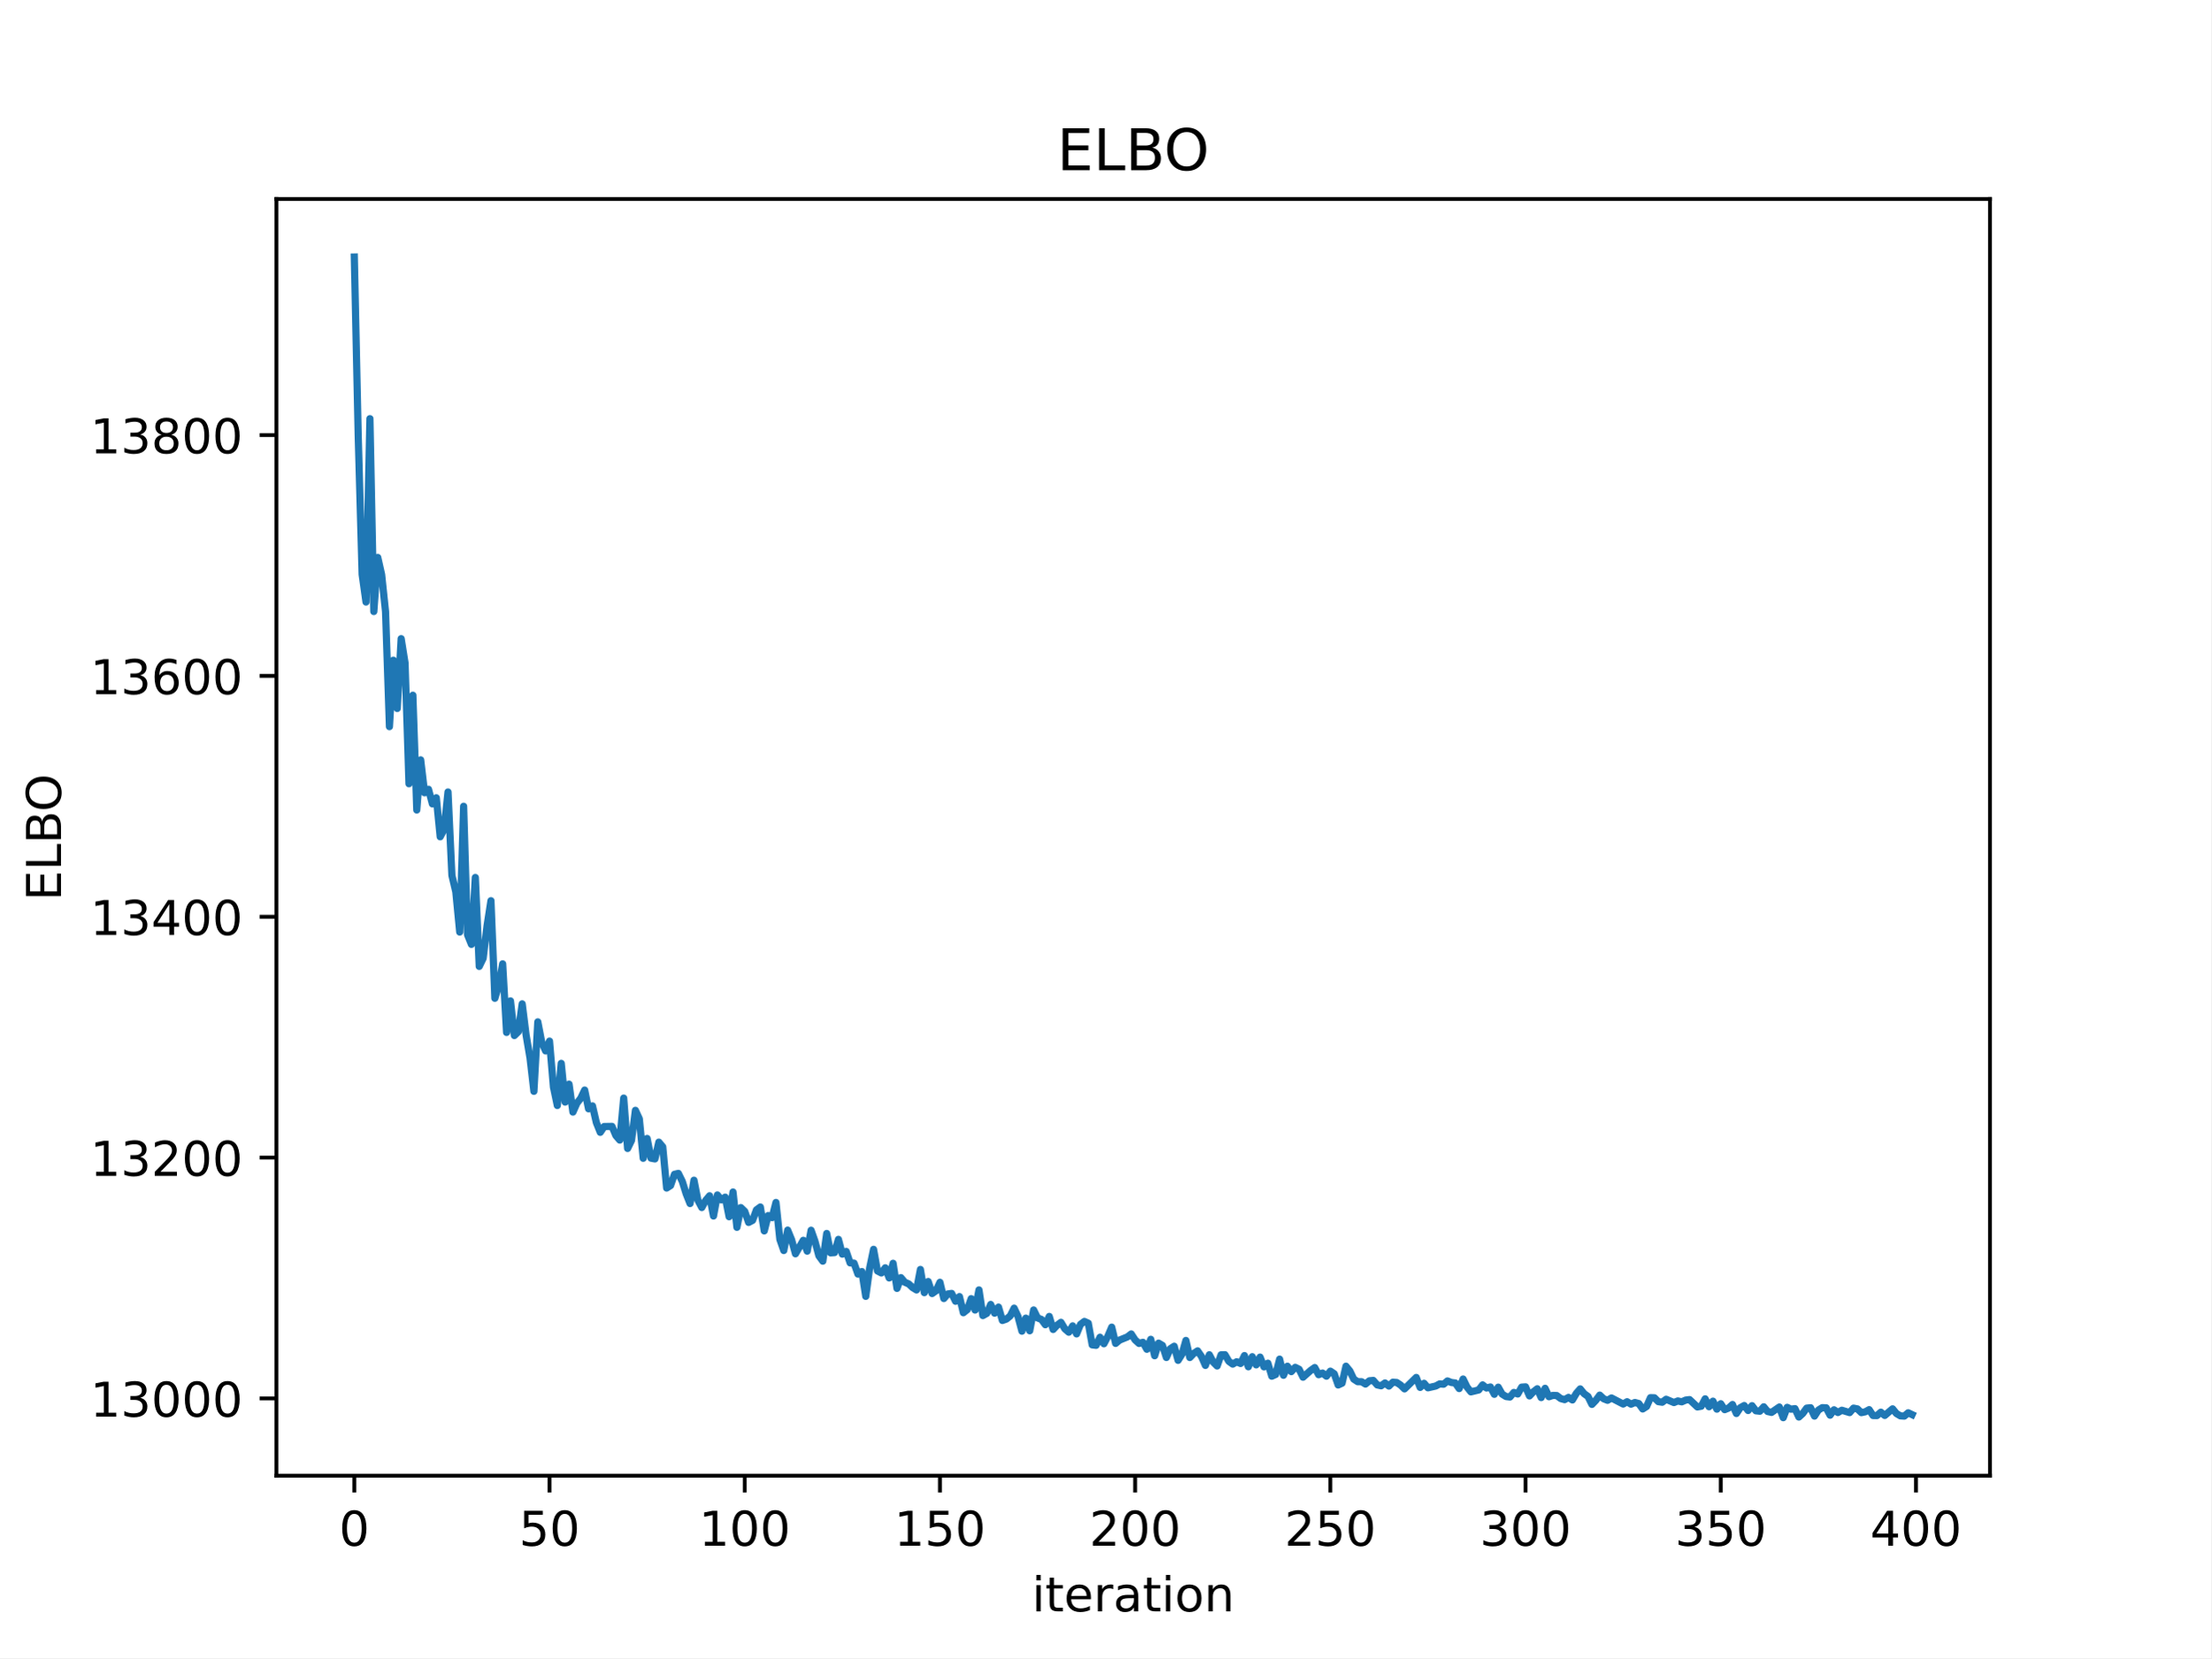
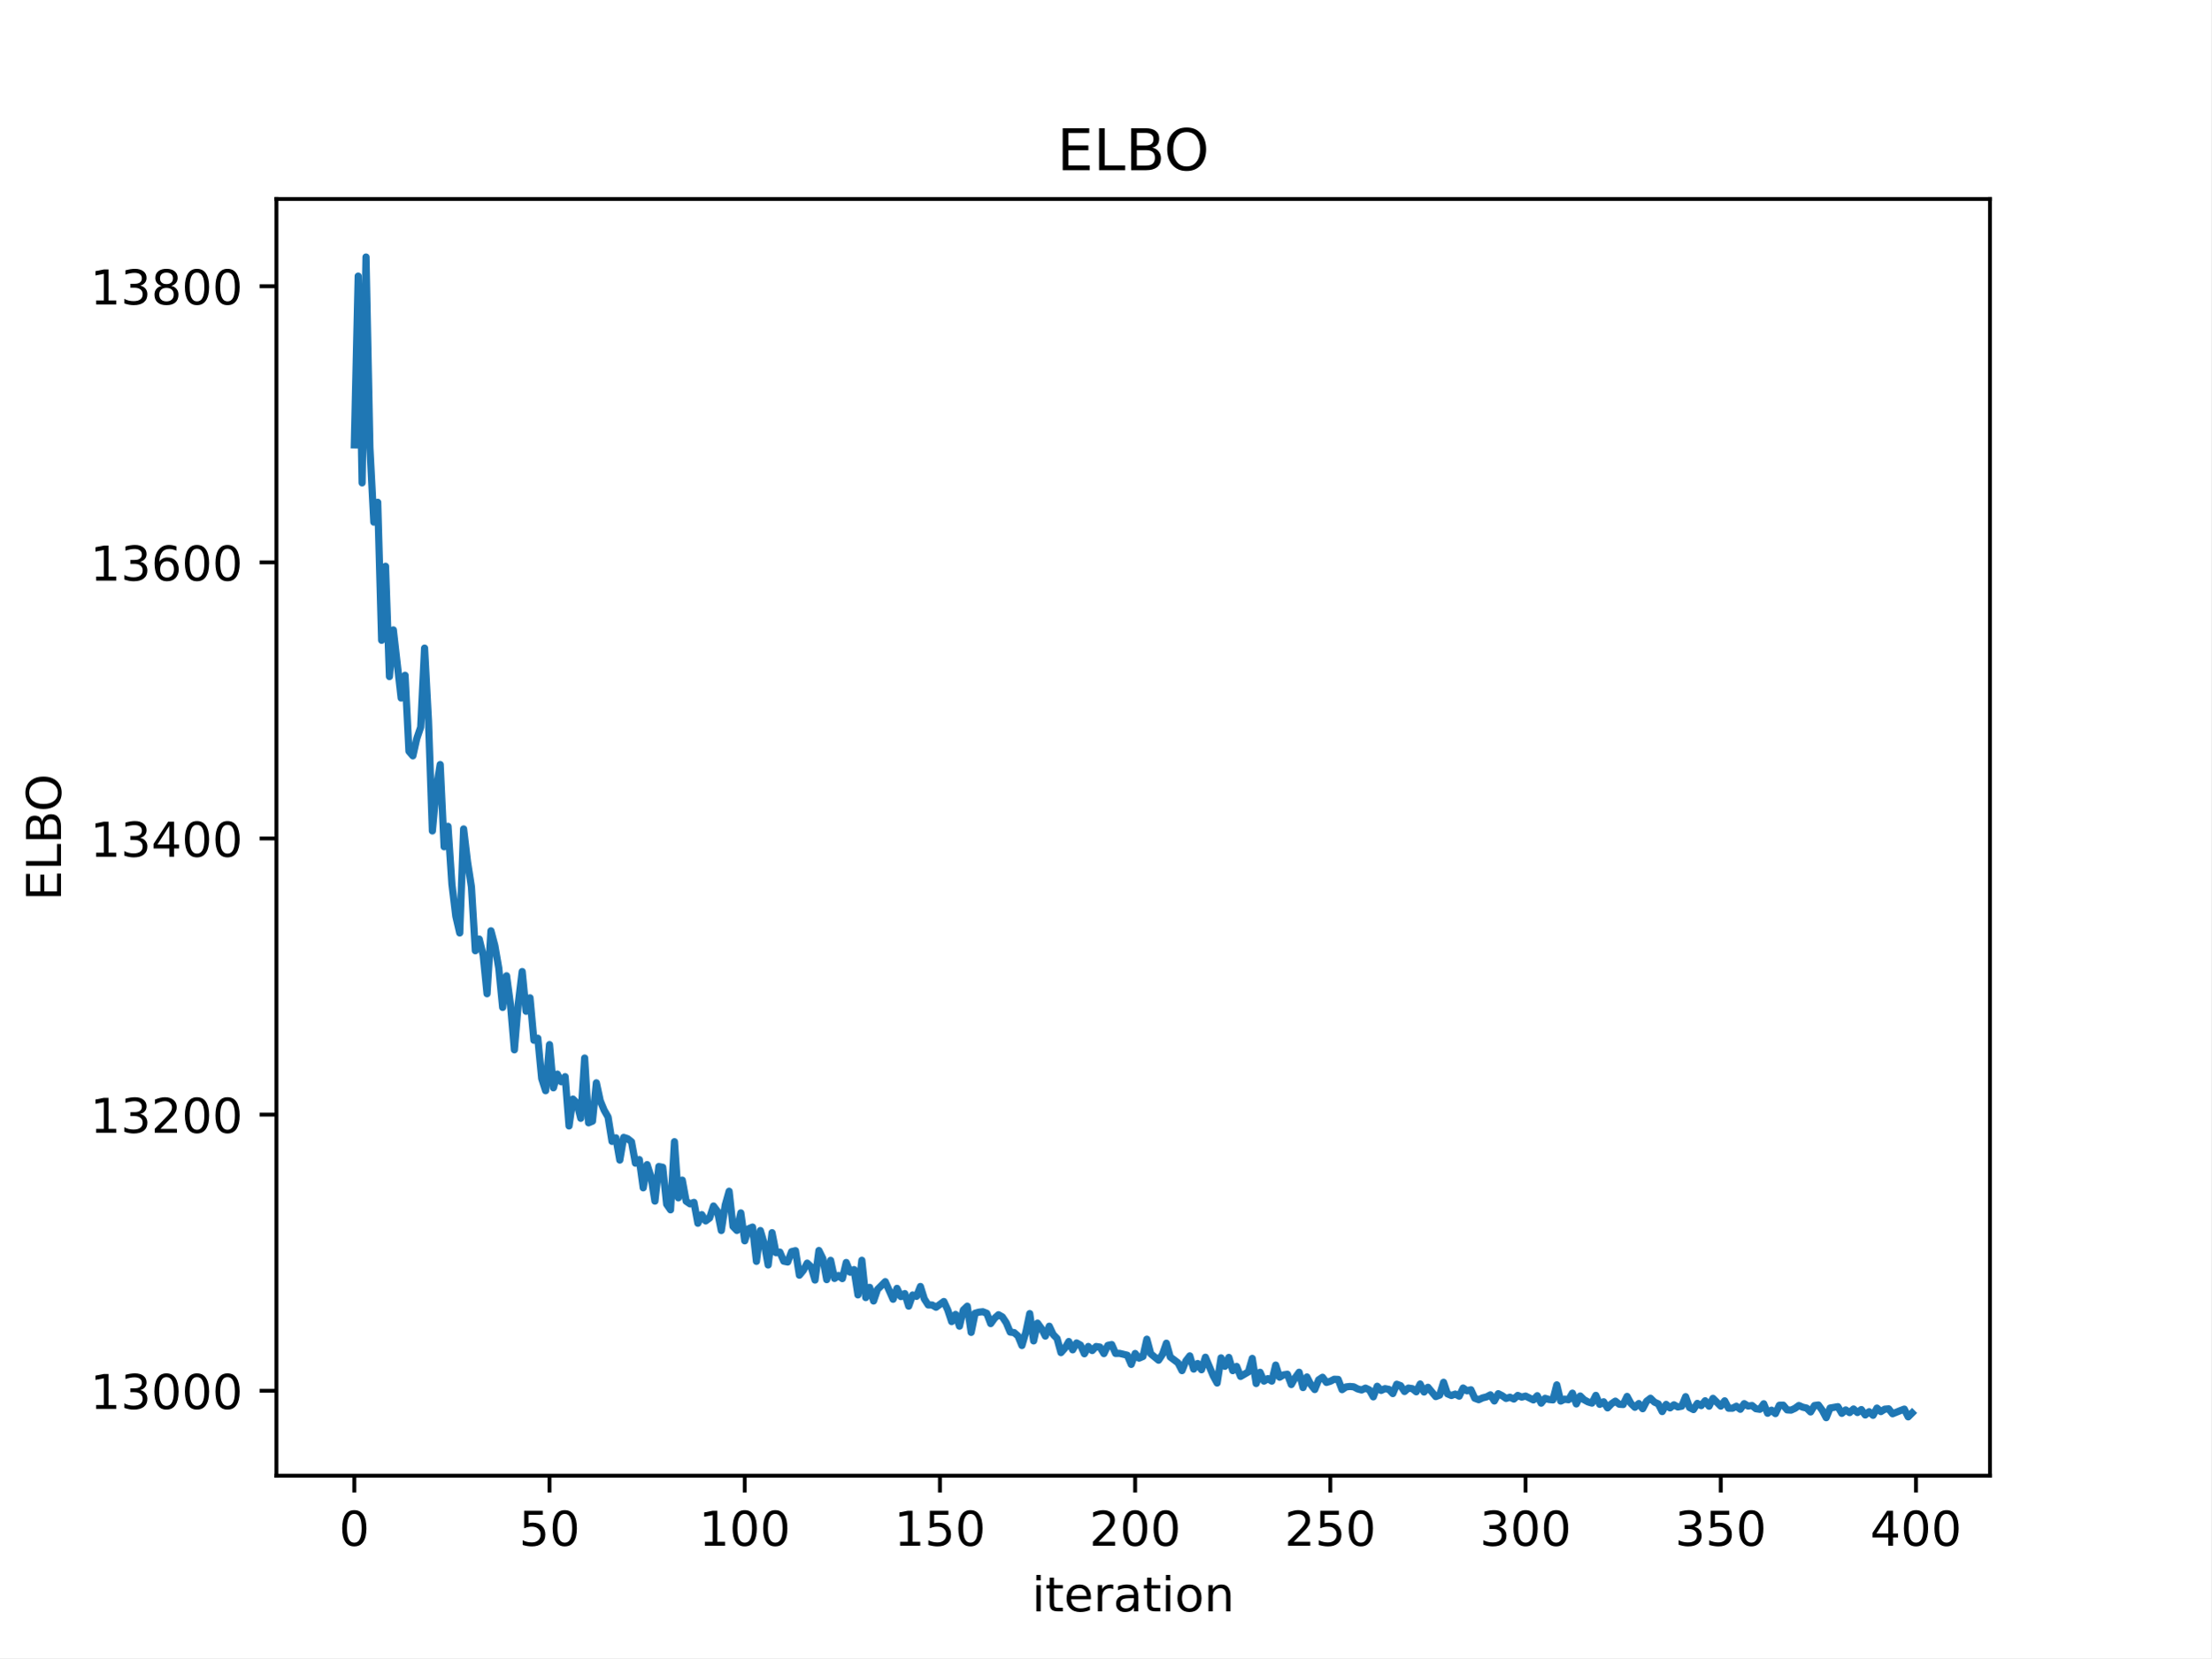
<svg xmlns="http://www.w3.org/2000/svg" xmlns:xlink="http://www.w3.org/1999/xlink" width="460.8pt" height="345.6pt" viewBox="0 0 460.8 345.6" version="1.1">
  <defs>
    <style type="text/css">*{stroke-linejoin: round; stroke-linecap: butt}</style>
  </defs>
  <g id="figure_1">
    <g id="patch_1">
      <path d="M 0 345.6  L 460.8 345.6  L 460.8 0  L 0 0  z " style="fill: #ffffff" />
    </g>
    <g id="axes_1">
      <g id="patch_2">
        <path d="M 57.6 307.584  L 414.72 307.584  L 414.72 41.472  L 57.6 41.472  z " style="fill: #ffffff" />
      </g>
      <g id="matplotlib.axis_1">
        <g id="xtick_1">
          <g id="line2d_1">
            <defs>
-               <path id="m343bca6ee4" d="M 0 0  L 0 3.5  " style="stroke: #000000; stroke-width: 0.8" />
+               <path id="m50fcf2cd0a" d="M 0 0  L 0 3.5  " style="stroke: #000000; stroke-width: 0.8" />
            </defs>
            <g>
-               <use xlink:href="#m343bca6ee4" x="73.833" y="307.584" style="stroke: #000000; stroke-width: 0.8" />
+               <use xlink:href="#m50fcf2cd0a" x="73.833" y="307.584" style="stroke: #000000; stroke-width: 0.8" />
            </g>
          </g>
          <g id="text_1">
            <g transform="translate(70.65148 322.1824) scale(0.1 -0.1)">
              <defs>
                <path id="DejaVuSans-30" d="M 2034 4250  Q 1547 4250 1301 3770  Q 1056 3291 1056 2328  Q 1056 1369 1301 889  Q 1547 409 2034 409  Q 2525 409 2770 889  Q 3016 1369 3016 2328  Q 3016 3291 2770 3770  Q 2525 4250 2034 4250  z M 2034 4750  Q 2819 4750 3233 4129  Q 3647 3509 3647 2328  Q 3647 1150 3233 529  Q 2819 -91 2034 -91  Q 1250 -91 836 529  Q 422 1150 422 2328  Q 422 3509 836 4129  Q 1250 4750 2034 4750  z " transform="scale(0.015625)" />
              </defs>
              <use xlink:href="#DejaVuSans-30" />
            </g>
          </g>
        </g>
        <g id="xtick_2">
          <g id="line2d_2">
            <g>
-               <use xlink:href="#m343bca6ee4" x="114.516" y="307.584" style="stroke: #000000; stroke-width: 0.8" />
+               <use xlink:href="#m50fcf2cd0a" x="114.516" y="307.584" style="stroke: #000000; stroke-width: 0.8" />
            </g>
          </g>
          <g id="text_2">
            <g transform="translate(108.1538 322.1824) scale(0.1 -0.1)">
              <defs>
                <path id="DejaVuSans-35" d="M 691 4666  L 3169 4666  L 3169 4134  L 1269 4134  L 1269 2991  Q 1406 3038 1543 3061  Q 1681 3084 1819 3084  Q 2600 3084 3056 2656  Q 3513 2228 3513 1497  Q 3513 744 3044 326  Q 2575 -91 1722 -91  Q 1428 -91 1123 -41  Q 819 9 494 109  L 494 744  Q 775 591 1075 516  Q 1375 441 1709 441  Q 2250 441 2565 725  Q 2881 1009 2881 1497  Q 2881 1984 2565 2268  Q 2250 2553 1709 2553  Q 1456 2553 1204 2497  Q 953 2441 691 2322  L 691 4666  z " transform="scale(0.015625)" />
              </defs>
              <use xlink:href="#DejaVuSans-35" />
              <use xlink:href="#DejaVuSans-30" x="63.623" />
            </g>
          </g>
        </g>
        <g id="xtick_3">
          <g id="line2d_3">
            <g>
-               <use xlink:href="#m343bca6ee4" x="155.2" y="307.584" style="stroke: #000000; stroke-width: 0.8" />
+               <use xlink:href="#m50fcf2cd0a" x="155.2" y="307.584" style="stroke: #000000; stroke-width: 0.8" />
            </g>
          </g>
          <g id="text_3">
            <g transform="translate(145.656 322.1824) scale(0.1 -0.1)">
              <defs>
                <path id="DejaVuSans-31" d="M 794 531  L 1825 531  L 1825 4091  L 703 3866  L 703 4441  L 1819 4666  L 2450 4666  L 2450 531  L 3481 531  L 3481 0  L 794 0  L 794 531  z " transform="scale(0.015625)" />
              </defs>
              <use xlink:href="#DejaVuSans-31" />
              <use xlink:href="#DejaVuSans-30" x="63.623" />
              <use xlink:href="#DejaVuSans-30" x="127.246" />
            </g>
          </g>
        </g>
        <g id="xtick_4">
          <g id="line2d_4">
            <g>
-               <use xlink:href="#m343bca6ee4" x="195.883" y="307.584" style="stroke: #000000; stroke-width: 0.8" />
+               <use xlink:href="#m50fcf2cd0a" x="195.883" y="307.584" style="stroke: #000000; stroke-width: 0.8" />
            </g>
          </g>
          <g id="text_4">
            <g transform="translate(186.3396 322.1824) scale(0.1 -0.1)">
              <use xlink:href="#DejaVuSans-31" />
              <use xlink:href="#DejaVuSans-35" x="63.623" />
              <use xlink:href="#DejaVuSans-30" x="127.246" />
            </g>
          </g>
        </g>
        <g id="xtick_5">
          <g id="line2d_5">
            <g>
-               <use xlink:href="#m343bca6ee4" x="236.567" y="307.584" style="stroke: #000000; stroke-width: 0.8" />
+               <use xlink:href="#m50fcf2cd0a" x="236.567" y="307.584" style="stroke: #000000; stroke-width: 0.8" />
            </g>
          </g>
          <g id="text_5">
            <g transform="translate(227.0231 322.1824) scale(0.1 -0.1)">
              <defs>
                <path id="DejaVuSans-32" d="M 1228 531  L 3431 531  L 3431 0  L 469 0  L 469 531  Q 828 903 1448 1529  Q 2069 2156 2228 2338  Q 2531 2678 2651 2914  Q 2772 3150 2772 3378  Q 2772 3750 2511 3984  Q 2250 4219 1831 4219  Q 1534 4219 1204 4116  Q 875 4013 500 3803  L 500 4441  Q 881 4594 1212 4672  Q 1544 4750 1819 4750  Q 2544 4750 2975 4387  Q 3406 4025 3406 3419  Q 3406 3131 3298 2873  Q 3191 2616 2906 2266  Q 2828 2175 2409 1742  Q 1991 1309 1228 531  z " transform="scale(0.015625)" />
              </defs>
              <use xlink:href="#DejaVuSans-32" />
              <use xlink:href="#DejaVuSans-30" x="63.623" />
              <use xlink:href="#DejaVuSans-30" x="127.246" />
            </g>
          </g>
        </g>
        <g id="xtick_6">
          <g id="line2d_6">
            <g>
-               <use xlink:href="#m343bca6ee4" x="277.25" y="307.584" style="stroke: #000000; stroke-width: 0.8" />
+               <use xlink:href="#m50fcf2cd0a" x="277.25" y="307.584" style="stroke: #000000; stroke-width: 0.8" />
            </g>
          </g>
          <g id="text_6">
            <g transform="translate(267.7066 322.1824) scale(0.1 -0.1)">
              <use xlink:href="#DejaVuSans-32" />
              <use xlink:href="#DejaVuSans-35" x="63.623" />
              <use xlink:href="#DejaVuSans-30" x="127.246" />
            </g>
          </g>
        </g>
        <g id="xtick_7">
          <g id="line2d_7">
            <g>
-               <use xlink:href="#m343bca6ee4" x="317.934" y="307.584" style="stroke: #000000; stroke-width: 0.8" />
+               <use xlink:href="#m50fcf2cd0a" x="317.934" y="307.584" style="stroke: #000000; stroke-width: 0.8" />
            </g>
          </g>
          <g id="text_7">
            <g transform="translate(308.3901 322.1824) scale(0.1 -0.1)">
              <defs>
                <path id="DejaVuSans-33" d="M 2597 2516  Q 3050 2419 3304 2112  Q 3559 1806 3559 1356  Q 3559 666 3084 287  Q 2609 -91 1734 -91  Q 1441 -91 1130 -33  Q 819 25 488 141  L 488 750  Q 750 597 1062 519  Q 1375 441 1716 441  Q 2309 441 2620 675  Q 2931 909 2931 1356  Q 2931 1769 2642 2001  Q 2353 2234 1838 2234  L 1294 2234  L 1294 2753  L 1863 2753  Q 2328 2753 2575 2939  Q 2822 3125 2822 3475  Q 2822 3834 2567 4026  Q 2313 4219 1838 4219  Q 1578 4219 1281 4162  Q 984 4106 628 3988  L 628 4550  Q 988 4650 1302 4700  Q 1616 4750 1894 4750  Q 2613 4750 3031 4423  Q 3450 4097 3450 3541  Q 3450 3153 3228 2886  Q 3006 2619 2597 2516  z " transform="scale(0.015625)" />
              </defs>
              <use xlink:href="#DejaVuSans-33" />
              <use xlink:href="#DejaVuSans-30" x="63.623" />
              <use xlink:href="#DejaVuSans-30" x="127.246" />
            </g>
          </g>
        </g>
        <g id="xtick_8">
          <g id="line2d_8">
            <g>
-               <use xlink:href="#m343bca6ee4" x="358.617" y="307.584" style="stroke: #000000; stroke-width: 0.8" />
+               <use xlink:href="#m50fcf2cd0a" x="358.617" y="307.584" style="stroke: #000000; stroke-width: 0.8" />
            </g>
          </g>
          <g id="text_8">
            <g transform="translate(349.0737 322.1824) scale(0.1 -0.1)">
              <use xlink:href="#DejaVuSans-33" />
              <use xlink:href="#DejaVuSans-35" x="63.623" />
              <use xlink:href="#DejaVuSans-30" x="127.246" />
            </g>
          </g>
        </g>
        <g id="xtick_9">
          <g id="line2d_9">
            <g>
-               <use xlink:href="#m343bca6ee4" x="399.301" y="307.584" style="stroke: #000000; stroke-width: 0.8" />
+               <use xlink:href="#m50fcf2cd0a" x="399.301" y="307.584" style="stroke: #000000; stroke-width: 0.8" />
            </g>
          </g>
          <g id="text_9">
            <g transform="translate(389.7572 322.1824) scale(0.1 -0.1)">
              <defs>
                <path id="DejaVuSans-34" d="M 2419 4116  L 825 1625  L 2419 1625  L 2419 4116  z M 2253 4666  L 3047 4666  L 3047 1625  L 3713 1625  L 3713 1100  L 3047 1100  L 3047 0  L 2419 0  L 2419 1100  L 313 1100  L 313 1709  L 2253 4666  z " transform="scale(0.015625)" />
              </defs>
              <use xlink:href="#DejaVuSans-34" />
              <use xlink:href="#DejaVuSans-30" x="63.623" />
              <use xlink:href="#DejaVuSans-30" x="127.246" />
            </g>
          </g>
        </g>
        <g id="text_10">
          <g transform="translate(215.0373 335.8606) scale(0.1 -0.1)">
            <defs>
              <path id="DejaVuSans-69" d="M 603 3500  L 1178 3500  L 1178 0  L 603 0  L 603 3500  z M 603 4863  L 1178 4863  L 1178 4134  L 603 4134  L 603 4863  z " transform="scale(0.015625)" />
              <path id="DejaVuSans-74" d="M 1172 4494  L 1172 3500  L 2356 3500  L 2356 3053  L 1172 3053  L 1172 1153  Q 1172 725 1289 603  Q 1406 481 1766 481  L 2356 481  L 2356 0  L 1766 0  Q 1100 0 847 248  Q 594 497 594 1153  L 594 3053  L 172 3053  L 172 3500  L 594 3500  L 594 4494  L 1172 4494  z " transform="scale(0.015625)" />
              <path id="DejaVuSans-65" d="M 3597 1894  L 3597 1613  L 953 1613  Q 991 1019 1311 708  Q 1631 397 2203 397  Q 2534 397 2845 478  Q 3156 559 3463 722  L 3463 178  Q 3153 47 2828 -22  Q 2503 -91 2169 -91  Q 1331 -91 842 396  Q 353 884 353 1716  Q 353 2575 817 3079  Q 1281 3584 2069 3584  Q 2775 3584 3186 3129  Q 3597 2675 3597 1894  z M 3022 2063  Q 3016 2534 2758 2815  Q 2500 3097 2075 3097  Q 1594 3097 1305 2825  Q 1016 2553 972 2059  L 3022 2063  z " transform="scale(0.015625)" />
              <path id="DejaVuSans-72" d="M 2631 2963  Q 2534 3019 2420 3045  Q 2306 3072 2169 3072  Q 1681 3072 1420 2755  Q 1159 2438 1159 1844  L 1159 0  L 581 0  L 581 3500  L 1159 3500  L 1159 2956  Q 1341 3275 1631 3429  Q 1922 3584 2338 3584  Q 2397 3584 2469 3576  Q 2541 3569 2628 3553  L 2631 2963  z " transform="scale(0.015625)" />
              <path id="DejaVuSans-61" d="M 2194 1759  Q 1497 1759 1228 1600  Q 959 1441 959 1056  Q 959 750 1161 570  Q 1363 391 1709 391  Q 2188 391 2477 730  Q 2766 1069 2766 1631  L 2766 1759  L 2194 1759  z M 3341 1997  L 3341 0  L 2766 0  L 2766 531  Q 2569 213 2275 61  Q 1981 -91 1556 -91  Q 1019 -91 701 211  Q 384 513 384 1019  Q 384 1609 779 1909  Q 1175 2209 1959 2209  L 2766 2209  L 2766 2266  Q 2766 2663 2505 2880  Q 2244 3097 1772 3097  Q 1472 3097 1187 3025  Q 903 2953 641 2809  L 641 3341  Q 956 3463 1253 3523  Q 1550 3584 1831 3584  Q 2591 3584 2966 3190  Q 3341 2797 3341 1997  z " transform="scale(0.015625)" />
              <path id="DejaVuSans-6f" d="M 1959 3097  Q 1497 3097 1228 2736  Q 959 2375 959 1747  Q 959 1119 1226 758  Q 1494 397 1959 397  Q 2419 397 2687 759  Q 2956 1122 2956 1747  Q 2956 2369 2687 2733  Q 2419 3097 1959 3097  z M 1959 3584  Q 2709 3584 3137 3096  Q 3566 2609 3566 1747  Q 3566 888 3137 398  Q 2709 -91 1959 -91  Q 1206 -91 779 398  Q 353 888 353 1747  Q 353 2609 779 3096  Q 1206 3584 1959 3584  z " transform="scale(0.015625)" />
              <path id="DejaVuSans-6e" d="M 3513 2113  L 3513 0  L 2938 0  L 2938 2094  Q 2938 2591 2744 2837  Q 2550 3084 2163 3084  Q 1697 3084 1428 2787  Q 1159 2491 1159 1978  L 1159 0  L 581 0  L 581 3500  L 1159 3500  L 1159 2956  Q 1366 3272 1645 3428  Q 1925 3584 2291 3584  Q 2894 3584 3203 3211  Q 3513 2838 3513 2113  z " transform="scale(0.015625)" />
            </defs>
            <use xlink:href="#DejaVuSans-69" />
            <use xlink:href="#DejaVuSans-74" x="27.783" />
            <use xlink:href="#DejaVuSans-65" x="66.992" />
            <use xlink:href="#DejaVuSans-72" x="128.516" />
            <use xlink:href="#DejaVuSans-61" x="169.629" />
            <use xlink:href="#DejaVuSans-74" x="230.908" />
            <use xlink:href="#DejaVuSans-69" x="270.117" />
            <use xlink:href="#DejaVuSans-6f" x="297.9" />
            <use xlink:href="#DejaVuSans-6e" x="359.082" />
          </g>
        </g>
      </g>
      <g id="matplotlib.axis_2">
        <g id="ytick_1">
          <g id="line2d_10">
            <defs>
-               <path id="md13c60d63f" d="M 0 0  L -3.5 0  " style="stroke: #000000; stroke-width: 0.8" />
+               <path id="mb6662bf131" d="M 0 0  L -3.5 0  " style="stroke: #000000; stroke-width: 0.8" />
            </defs>
            <g>
-               <use xlink:href="#md13c60d63f" x="57.6" y="291.482" style="stroke: #000000; stroke-width: 0.8" />
+               <use xlink:href="#mb6662bf131" x="57.6" y="289.875" style="stroke: #000000; stroke-width: 0.8" />
            </g>
          </g>
          <g id="text_11">
-             <g transform="translate(18.7875 295.2812) scale(0.1 -0.1)">
+             <g transform="translate(18.7875 293.6742) scale(0.1 -0.1)">
              <use xlink:href="#DejaVuSans-31" />
              <use xlink:href="#DejaVuSans-33" x="63.623" />
              <use xlink:href="#DejaVuSans-30" x="127.246" />
              <use xlink:href="#DejaVuSans-30" x="190.869" />
              <use xlink:href="#DejaVuSans-30" x="254.492" />
            </g>
          </g>
        </g>
        <g id="ytick_2">
          <g id="line2d_11">
            <g>
-               <use xlink:href="#md13c60d63f" x="57.6" y="241.281" style="stroke: #000000; stroke-width: 0.8" />
+               <use xlink:href="#mb6662bf131" x="57.6" y="232.32" style="stroke: #000000; stroke-width: 0.8" />
            </g>
          </g>
          <g id="text_12">
-             <g transform="translate(18.7875 245.0804) scale(0.1 -0.1)">
+             <g transform="translate(18.7875 236.1187) scale(0.1 -0.1)">
              <use xlink:href="#DejaVuSans-31" />
              <use xlink:href="#DejaVuSans-33" x="63.623" />
              <use xlink:href="#DejaVuSans-32" x="127.246" />
              <use xlink:href="#DejaVuSans-30" x="190.869" />
              <use xlink:href="#DejaVuSans-30" x="254.492" />
            </g>
          </g>
        </g>
        <g id="ytick_3">
          <g id="line2d_12">
            <g>
-               <use xlink:href="#md13c60d63f" x="57.6" y="191.08" style="stroke: #000000; stroke-width: 0.8" />
+               <use xlink:href="#mb6662bf131" x="57.6" y="174.764" style="stroke: #000000; stroke-width: 0.8" />
            </g>
          </g>
          <g id="text_13">
-             <g transform="translate(18.7875 194.8795) scale(0.1 -0.1)">
+             <g transform="translate(18.7875 178.5633) scale(0.1 -0.1)">
              <use xlink:href="#DejaVuSans-31" />
              <use xlink:href="#DejaVuSans-33" x="63.623" />
              <use xlink:href="#DejaVuSans-34" x="127.246" />
              <use xlink:href="#DejaVuSans-30" x="190.869" />
              <use xlink:href="#DejaVuSans-30" x="254.492" />
            </g>
          </g>
        </g>
        <g id="ytick_4">
          <g id="line2d_13">
            <g>
-               <use xlink:href="#md13c60d63f" x="57.6" y="140.879" style="stroke: #000000; stroke-width: 0.8" />
+               <use xlink:href="#mb6662bf131" x="57.6" y="117.209" style="stroke: #000000; stroke-width: 0.8" />
            </g>
          </g>
          <g id="text_14">
-             <g transform="translate(18.7875 144.6787) scale(0.1 -0.1)">
+             <g transform="translate(18.7875 121.0079) scale(0.1 -0.1)">
              <defs>
                <path id="DejaVuSans-36" d="M 2113 2584  Q 1688 2584 1439 2293  Q 1191 2003 1191 1497  Q 1191 994 1439 701  Q 1688 409 2113 409  Q 2538 409 2786 701  Q 3034 994 3034 1497  Q 3034 2003 2786 2293  Q 2538 2584 2113 2584  z M 3366 4563  L 3366 3988  Q 3128 4100 2886 4159  Q 2644 4219 2406 4219  Q 1781 4219 1451 3797  Q 1122 3375 1075 2522  Q 1259 2794 1537 2939  Q 1816 3084 2150 3084  Q 2853 3084 3261 2657  Q 3669 2231 3669 1497  Q 3669 778 3244 343  Q 2819 -91 2113 -91  Q 1303 -91 875 529  Q 447 1150 447 2328  Q 447 3434 972 4092  Q 1497 4750 2381 4750  Q 2619 4750 2861 4703  Q 3103 4656 3366 4563  z " transform="scale(0.015625)" />
              </defs>
              <use xlink:href="#DejaVuSans-31" />
              <use xlink:href="#DejaVuSans-33" x="63.623" />
              <use xlink:href="#DejaVuSans-36" x="127.246" />
              <use xlink:href="#DejaVuSans-30" x="190.869" />
              <use xlink:href="#DejaVuSans-30" x="254.492" />
            </g>
          </g>
        </g>
        <g id="ytick_5">
          <g id="line2d_14">
            <g>
-               <use xlink:href="#md13c60d63f" x="57.6" y="90.679" style="stroke: #000000; stroke-width: 0.8" />
+               <use xlink:href="#mb6662bf131" x="57.6" y="59.653" style="stroke: #000000; stroke-width: 0.8" />
            </g>
          </g>
          <g id="text_15">
-             <g transform="translate(18.7875 94.47785) scale(0.1 -0.1)">
+             <g transform="translate(18.7875 63.45241) scale(0.1 -0.1)">
              <defs>
                <path id="DejaVuSans-38" d="M 2034 2216  Q 1584 2216 1326 1975  Q 1069 1734 1069 1313  Q 1069 891 1326 650  Q 1584 409 2034 409  Q 2484 409 2743 651  Q 3003 894 3003 1313  Q 3003 1734 2745 1975  Q 2488 2216 2034 2216  z M 1403 2484  Q 997 2584 770 2862  Q 544 3141 544 3541  Q 544 4100 942 4425  Q 1341 4750 2034 4750  Q 2731 4750 3128 4425  Q 3525 4100 3525 3541  Q 3525 3141 3298 2862  Q 3072 2584 2669 2484  Q 3125 2378 3379 2068  Q 3634 1759 3634 1313  Q 3634 634 3220 271  Q 2806 -91 2034 -91  Q 1263 -91 848 271  Q 434 634 434 1313  Q 434 1759 690 2068  Q 947 2378 1403 2484  z M 1172 3481  Q 1172 3119 1398 2916  Q 1625 2713 2034 2713  Q 2441 2713 2670 2916  Q 2900 3119 2900 3481  Q 2900 3844 2670 4047  Q 2441 4250 2034 4250  Q 1625 4250 1398 4047  Q 1172 3844 1172 3481  z " transform="scale(0.015625)" />
              </defs>
              <use xlink:href="#DejaVuSans-31" />
              <use xlink:href="#DejaVuSans-33" x="63.623" />
              <use xlink:href="#DejaVuSans-38" x="127.246" />
              <use xlink:href="#DejaVuSans-30" x="190.869" />
              <use xlink:href="#DejaVuSans-30" x="254.492" />
            </g>
          </g>
        </g>
        <g id="text_16">
          <g transform="translate(12.70781 187.7522) rotate(-90) scale(0.1 -0.1)">
            <defs>
              <path id="DejaVuSans-45" d="M 628 4666  L 3578 4666  L 3578 4134  L 1259 4134  L 1259 2753  L 3481 2753  L 3481 2222  L 1259 2222  L 1259 531  L 3634 531  L 3634 0  L 628 0  L 628 4666  z " transform="scale(0.015625)" />
              <path id="DejaVuSans-4c" d="M 628 4666  L 1259 4666  L 1259 531  L 3531 531  L 3531 0  L 628 0  L 628 4666  z " transform="scale(0.015625)" />
              <path id="DejaVuSans-42" d="M 1259 2228  L 1259 519  L 2272 519  Q 2781 519 3026 730  Q 3272 941 3272 1375  Q 3272 1813 3026 2020  Q 2781 2228 2272 2228  L 1259 2228  z M 1259 4147  L 1259 2741  L 2194 2741  Q 2656 2741 2882 2914  Q 3109 3088 3109 3444  Q 3109 3797 2882 3972  Q 2656 4147 2194 4147  L 1259 4147  z M 628 4666  L 2241 4666  Q 2963 4666 3353 4366  Q 3744 4066 3744 3513  Q 3744 3084 3544 2831  Q 3344 2578 2956 2516  Q 3422 2416 3680 2098  Q 3938 1781 3938 1306  Q 3938 681 3513 340  Q 3088 0 2303 0  L 628 0  L 628 4666  z " transform="scale(0.015625)" />
              <path id="DejaVuSans-4f" d="M 2522 4238  Q 1834 4238 1429 3725  Q 1025 3213 1025 2328  Q 1025 1447 1429 934  Q 1834 422 2522 422  Q 3209 422 3611 934  Q 4013 1447 4013 2328  Q 4013 3213 3611 3725  Q 3209 4238 2522 4238  z M 2522 4750  Q 3503 4750 4090 4092  Q 4678 3434 4678 2328  Q 4678 1225 4090 567  Q 3503 -91 2522 -91  Q 1538 -91 948 565  Q 359 1222 359 2328  Q 359 3434 948 4092  Q 1538 4750 2522 4750  z " transform="scale(0.015625)" />
            </defs>
            <use xlink:href="#DejaVuSans-45" />
            <use xlink:href="#DejaVuSans-4c" x="63.184" />
            <use xlink:href="#DejaVuSans-42" x="118.896" />
            <use xlink:href="#DejaVuSans-4f" x="185.75" />
          </g>
        </g>
      </g>
      <g id="line2d_15">
-         <path d="M 73.833 53.568  L 74.646 90.733  L 75.46 119.73  L 76.274 125.477  L 77.087 87.261  L 77.901 127.458  L 78.715 116.181  L 79.528 119.758  L 80.342 127.493  L 81.156 151.453  L 81.969 137.604  L 82.783 147.665  L 83.597 133.116  L 84.41 138.179  L 85.224 163.354  L 86.038 144.906  L 86.851 168.832  L 87.665 158.379  L 88.479 165.241  L 89.292 164.505  L 90.106 167.552  L 90.92 166.282  L 91.733 174.413  L 92.547 172.849  L 93.361 165.074  L 94.174 182.463  L 94.988 185.901  L 95.802 194.27  L 96.616 168.052  L 97.429 194.837  L 98.243 196.842  L 99.057 182.89  L 99.87 201.431  L 100.684 199.746  L 101.498 192.961  L 102.311 187.736  L 103.125 208.076  L 103.939 205.396  L 104.752 200.899  L 105.566 215.195  L 106.38 208.62  L 107.193 215.84  L 108.007 215.042  L 108.821 209.239  L 109.634 215.712  L 110.448 220.493  L 111.262 227.471  L 112.075 212.989  L 112.889 217.204  L 113.703 219.05  L 114.516 217  L 115.33 226.579  L 116.144 230.424  L 116.957 221.638  L 117.771 229.712  L 118.585 225.976  L 119.398 231.796  L 120.212 229.953  L 121.026 228.911  L 121.839 227.203  L 122.653 231.111  L 123.467 230.497  L 124.28 233.989  L 125.094 236.017  L 125.908 234.804  L 127.535 234.775  L 128.349 236.692  L 129.162 237.633  L 129.976 228.878  L 130.79 239.378  L 131.603 237.705  L 132.417 231.428  L 133.231 233.196  L 134.044 241.428  L 134.858 237.294  L 135.672 241.404  L 136.485 241.561  L 137.299 238.061  L 138.113 239.035  L 138.926 247.628  L 139.74 247.11  L 140.554 244.768  L 141.367 244.576  L 142.181 246.231  L 142.995 248.827  L 143.808 250.86  L 144.622 245.996  L 145.436 250.156  L 146.249 251.693  L 147.063 250.203  L 147.877 249.242  L 148.69 253.457  L 149.504 249.069  L 150.318 250.093  L 151.131 249.525  L 151.945 253.605  L 152.759 248.455  L 153.572 255.818  L 154.386 251.7  L 155.2 252.483  L 156.013 254.8  L 156.827 254.373  L 157.641 252.176  L 158.454 251.58  L 159.268 256.562  L 160.082 253.361  L 160.895 253.794  L 161.709 250.634  L 162.523 258.323  L 163.336 260.652  L 164.15 256.399  L 164.964 258.394  L 165.777 261.335  L 167.405 258.52  L 168.219 260.79  L 169.032 256.425  L 169.846 258.748  L 170.66 261.755  L 171.473 262.871  L 172.287 257.096  L 173.101 261.143  L 173.914 261.085  L 174.728 258.322  L 175.542 261.405  L 176.355 260.845  L 177.169 263.227  L 177.983 263.278  L 178.796 265.565  L 179.61 265.032  L 180.424 270.209  L 181.237 264.291  L 182.051 260.404  L 182.865 264.908  L 183.678 265.33  L 184.492 264.25  L 185.306 266.366  L 186.119 263.308  L 186.933 268.548  L 187.747 266.299  L 188.56 267.265  L 189.374 267.607  L 190.188 268.372  L 191.001 268.872  L 191.815 264.593  L 192.629 269.431  L 193.442 267.115  L 194.256 269.619  L 195.07 269.042  L 195.883 267.277  L 196.697 270.664  L 197.511 269.709  L 198.324 269.588  L 199.138 271.229  L 199.952 270.254  L 200.765 273.623  L 201.579 272.972  L 202.393 270.685  L 203.206 273.059  L 204.02 268.861  L 204.834 274.212  L 205.647 273.755  L 206.461 271.896  L 207.275 273.711  L 208.088 272.443  L 208.902 275.235  L 209.716 274.948  L 210.529 274.291  L 211.343 272.661  L 212.157 274.411  L 212.97 277.462  L 213.784 274.742  L 214.598 277.375  L 215.411 273.04  L 216.225 274.699  L 217.039 275.016  L 217.852 276.119  L 218.666 274.388  L 219.48 277.108  L 220.293 276.23  L 221.107 275.616  L 221.921 276.975  L 222.734 277.676  L 223.548 276.358  L 224.362 278.033  L 225.175 276.047  L 225.989 275.43  L 226.803 275.795  L 227.616 280.315  L 228.43 280.412  L 229.244 278.724  L 230.057 280.088  L 230.871 278.536  L 231.685 276.622  L 232.498 280.014  L 233.312 279.324  L 234.939 278.663  L 235.753 278.042  L 236.567 279.289  L 237.381 280.023  L 238.194 279.784  L 239.008 281.236  L 239.822 279.154  L 240.635 282.581  L 241.449 279.955  L 242.263 280.434  L 243.076 282.948  L 243.89 281.126  L 244.704 280.597  L 245.517 283.546  L 246.331 282.248  L 247.145 279.394  L 247.958 282.955  L 248.772 282.11  L 249.586 281.561  L 250.399 282.743  L 251.213 284.601  L 252.027 282.376  L 252.84 283.904  L 253.654 284.719  L 254.468 282.391  L 255.281 282.362  L 256.095 283.748  L 256.909 284.329  L 257.722 283.832  L 258.536 284.197  L 259.35 282.547  L 260.163 284.886  L 260.977 282.784  L 261.791 284.487  L 262.604 282.867  L 263.418 284.902  L 264.232 284.135  L 265.045 286.847  L 265.859 286.483  L 266.673 283.29  L 267.486 286.655  L 268.3 284.767  L 269.114 285.893  L 269.927 284.999  L 270.741 285.403  L 271.555 287.056  L 273.182 285.618  L 273.996 285.04  L 274.809 286.539  L 275.623 286.188  L 276.437 286.846  L 277.25 285.791  L 278.064 286.346  L 278.878 288.679  L 279.691 288.3  L 280.505 284.762  L 281.319 285.758  L 282.132 287.459  L 282.946 287.992  L 283.76 287.996  L 284.573 288.483  L 285.387 287.803  L 286.201 287.729  L 287.014 288.662  L 287.828 288.845  L 288.642 288.251  L 289.455 288.903  L 290.269 288.1  L 291.083 288.156  L 291.896 288.7  L 292.71 289.492  L 295.151 287.101  L 295.965 289.186  L 296.778 288.323  L 297.592 289.268  L 299.219 288.889  L 300.033 288.449  L 300.847 288.518  L 301.66 287.833  L 302.474 288.16  L 303.288 288.255  L 304.101 289.427  L 304.915 287.433  L 305.729 289.097  L 306.543 290.112  L 308.17 289.713  L 308.984 288.659  L 309.797 289.312  L 310.611 289.091  L 311.425 290.619  L 312.238 289.132  L 313.052 290.577  L 313.866 291.091  L 314.679 291.189  L 315.493 290.222  L 316.307 290.556  L 317.12 289.127  L 317.934 289.067  L 318.748 290.961  L 319.561 290.096  L 320.375 289.465  L 321.189 291.308  L 322.002 289.371  L 322.816 291.126  L 323.63 290.846  L 324.443 290.883  L 325.257 291.504  L 326.071 291.732  L 326.884 291.263  L 327.698 291.795  L 328.512 290.418  L 329.325 289.491  L 330.139 290.488  L 330.953 291.077  L 331.766 292.725  L 332.58 291.877  L 333.394 290.787  L 334.207 291.552  L 335.021 291.871  L 335.835 291.382  L 338.276 292.649  L 339.089 292.166  L 339.903 292.678  L 340.717 292.326  L 341.53 292.55  L 342.344 293.673  L 343.158 293.153  L 343.971 291.318  L 344.785 291.343  L 345.599 292.147  L 346.412 292.27  L 347.226 291.651  L 348.853 292.341  L 349.667 291.999  L 350.481 292.188  L 351.294 291.824  L 352.108 291.72  L 353.735 293.251  L 354.549 293.107  L 355.363 291.562  L 356.176 293.212  L 356.99 292.049  L 357.804 293.716  L 358.617 292.588  L 359.431 293.819  L 360.245 293.482  L 361.058 292.748  L 361.872 294.622  L 362.686 293.411  L 363.499 292.958  L 364.313 293.997  L 365.127 292.988  L 365.94 294.061  L 366.754 294.151  L 367.568 293.22  L 368.381 294.204  L 369.195 294.394  L 370.822 293.267  L 371.636 295.488  L 372.45 293.336  L 373.263 293.724  L 374.077 293.604  L 374.891 295.356  L 375.704 294.608  L 376.518 293.501  L 377.332 293.418  L 378.146 295.162  L 378.959 293.907  L 379.773 293.401  L 380.587 293.435  L 381.4 294.974  L 382.214 293.848  L 383.028 294.419  L 383.841 293.943  L 385.469 294.437  L 386.282 293.499  L 387.096 293.665  L 387.91 294.443  L 388.723 294.271  L 389.537 293.818  L 390.351 295.041  L 391.164 295.056  L 391.978 294.348  L 392.792 295.027  L 394.419 293.649  L 395.233 294.634  L 396.046 295.111  L 396.86 295.162  L 397.674 294.472  L 398.487 294.853  L 398.487 294.853  " clip-path="url(#p6b166c460e)" style="fill: none; stroke: #1f77b4; stroke-width: 1.5; stroke-linecap: square" />
+         <path d="M 73.833 92.73  L 74.646 57.546  L 75.46 100.638  L 76.274 53.568  L 77.087 93.348  L 77.901 108.824  L 78.715 104.69  L 79.528 133.456  L 80.342 118.026  L 81.156 141.017  L 81.969 131.291  L 83.597 145.489  L 84.41 140.746  L 85.224 156.587  L 86.038 157.545  L 86.851 153.949  L 87.665 151.575  L 88.479 135.088  L 89.292 150.223  L 90.106 173.196  L 90.92 164.298  L 91.733 159.35  L 92.547 176.491  L 93.361 172.224  L 94.174 184.299  L 94.988 190.964  L 95.802 194.46  L 96.616 172.777  L 97.429 179.617  L 98.243 184.852  L 99.057 198.159  L 99.87 195.736  L 100.684 199.073  L 101.498 207.132  L 102.311 194.015  L 103.125 197.098  L 103.939 201.786  L 104.752 209.985  L 105.566 203.384  L 106.38 209.371  L 107.193 218.814  L 108.007 209.134  L 108.821 202.499  L 109.634 210.779  L 110.448 207.977  L 111.262 216.827  L 112.075 216.402  L 112.889 224.818  L 113.703 227.344  L 114.516 217.73  L 115.33 226.734  L 116.144 223.874  L 116.957 225.47  L 117.771 224.415  L 118.585 234.683  L 119.398 229.081  L 120.212 229.888  L 121.026 233.091  L 121.839 220.525  L 122.653 234.036  L 123.467 233.695  L 124.28 225.695  L 125.094 229.446  L 125.908 231.41  L 126.721 232.828  L 127.535 237.9  L 128.349 237.159  L 129.162 241.801  L 129.976 237.073  L 130.79 237.338  L 131.603 237.98  L 132.417 242.447  L 133.231 241.701  L 134.044 247.58  L 134.858 242.746  L 135.672 245.293  L 136.485 250.351  L 137.299 243.141  L 138.113 243.302  L 138.926 251.001  L 139.74 252.169  L 140.554 237.967  L 141.367 249.67  L 142.181 245.973  L 142.995 250.378  L 143.808 250.931  L 144.622 250.614  L 145.436 254.972  L 146.249 253.17  L 147.063 254.485  L 147.877 253.874  L 148.69 251.377  L 149.504 252.451  L 150.318 256.488  L 151.131 251.18  L 151.945 248.303  L 152.759 255.632  L 153.572 256.476  L 154.386 252.808  L 155.2 258.629  L 156.013 256.107  L 156.827 255.76  L 157.641 262.913  L 158.454 256.484  L 159.268 259.225  L 160.082 263.669  L 160.895 256.93  L 161.709 261.109  L 162.523 260.985  L 163.336 262.876  L 164.15 263.048  L 164.964 260.886  L 165.777 260.681  L 166.591 265.797  L 167.405 264.804  L 168.219 263.276  L 169.032 264.048  L 169.846 266.806  L 170.66 260.65  L 171.473 262.303  L 172.287 266.718  L 173.101 262.696  L 173.914 266.473  L 174.728 265.856  L 175.542 266.506  L 176.355 263.143  L 177.169 265.172  L 177.983 264.623  L 178.796 269.903  L 179.61 262.686  L 180.424 270.467  L 181.237 268.324  L 182.051 271.169  L 182.865 268.771  L 184.492 267.143  L 186.119 270.813  L 186.933 268.536  L 187.747 270.256  L 188.56 269.621  L 189.374 272.249  L 190.188 269.918  L 191.001 270.207  L 191.815 268.141  L 192.629 270.737  L 193.442 271.995  L 194.256 272.001  L 195.07 272.474  L 196.697 271.275  L 197.511 273.031  L 198.324 275.47  L 199.138 273.964  L 199.952 276.421  L 200.765 273.043  L 201.579 272.257  L 202.393 277.713  L 203.206 273.721  L 204.02 273.494  L 204.834 273.41  L 205.647 273.74  L 206.461 275.886  L 207.275 274.756  L 208.088 274.035  L 208.902 274.491  L 209.716 275.726  L 210.529 277.655  L 211.343 277.755  L 212.157 278.465  L 212.97 280.454  L 213.784 277.674  L 214.598 273.797  L 215.411 279.488  L 216.225 275.783  L 217.039 276.91  L 217.852 278.491  L 218.666 276.424  L 219.48 278.149  L 220.293 278.991  L 221.107 281.934  L 221.921 281.007  L 222.734 279.62  L 223.548 281.351  L 224.362 279.915  L 225.175 280.358  L 225.989 282.174  L 226.803 280.647  L 227.616 281.501  L 228.43 280.657  L 229.244 280.782  L 230.057 282.141  L 230.871 280.427  L 231.685 280.253  L 232.498 282.109  L 233.312 282.082  L 234.939 282.479  L 235.753 284.385  L 236.567 282.109  L 237.381 283.088  L 238.194 282.735  L 239.008 279.128  L 239.822 282.182  L 241.449 283.516  L 242.263 282.292  L 243.076 279.97  L 243.89 282.85  L 245.517 284.074  L 246.331 285.683  L 247.145 283.657  L 247.958 282.611  L 248.772 285.368  L 249.586 284.196  L 250.399 285.502  L 251.213 282.889  L 252.84 286.769  L 253.654 288.272  L 254.468 283.024  L 255.281 284.785  L 256.095 282.938  L 256.909 285.693  L 257.722 284.812  L 258.536 286.897  L 260.163 285.947  L 260.977 283.14  L 261.791 288.38  L 262.604 286.028  L 263.418 287.871  L 264.232 287.348  L 265.045 287.877  L 265.859 284.526  L 266.673 287.058  L 267.486 286.567  L 268.3 286.442  L 269.114 288.589  L 269.927 287.151  L 270.741 286.021  L 271.555 289.219  L 272.368 287.003  L 273.182 288.597  L 273.996 289.63  L 274.809 287.606  L 275.623 287.063  L 276.437 288.147  L 277.25 287.896  L 278.064 287.481  L 278.878 287.512  L 279.691 289.652  L 280.505 289.084  L 281.319 288.983  L 282.132 289.063  L 282.946 289.5  L 283.76 289.721  L 284.573 289.326  L 285.387 289.707  L 286.201 291.153  L 287.014 288.939  L 287.828 289.816  L 288.642 289.434  L 289.455 289.597  L 290.269 290.471  L 291.083 288.521  L 291.896 288.821  L 292.71 290.041  L 293.524 289.315  L 294.337 289.444  L 295.151 290.102  L 295.965 288.473  L 296.778 290.144  L 297.592 289.152  L 299.219 291.098  L 300.033 290.782  L 300.847 288.119  L 301.66 290.523  L 302.474 290.87  L 303.288 290.566  L 304.101 291.011  L 304.915 289.306  L 305.729 289.894  L 306.543 289.673  L 307.356 291.446  L 308.17 291.749  L 308.984 291.365  L 309.797 291.162  L 310.611 290.735  L 311.425 292.01  L 312.238 290.492  L 313.052 290.903  L 313.866 291.484  L 314.679 291.228  L 315.493 291.609  L 316.307 290.854  L 317.12 291.21  L 317.934 290.988  L 319.561 291.793  L 320.375 290.913  L 321.189 292.466  L 322.002 291.456  L 322.816 291.703  L 323.63 291.787  L 324.443 288.654  L 325.257 292.032  L 326.071 291.636  L 326.884 291.753  L 327.698 290.377  L 328.512 292.625  L 329.325 290.972  L 330.139 291.768  L 330.953 292.203  L 331.766 292.457  L 332.58 290.841  L 333.394 292.721  L 334.207 292.178  L 335.021 293.449  L 335.835 292.597  L 336.648 292.04  L 337.462 292.693  L 338.276 292.753  L 339.089 291.063  L 339.903 292.542  L 340.717 293.327  L 341.53 292.546  L 342.344 293.623  L 343.158 292.063  L 343.971 291.446  L 344.785 292.247  L 345.599 292.621  L 346.412 294.219  L 347.226 292.724  L 348.04 293.457  L 348.853 292.809  L 349.667 293.26  L 350.481 293.1  L 351.294 291.114  L 352.108 293.384  L 352.922 293.8  L 353.735 292.515  L 354.549 292.982  L 355.363 291.968  L 356.176 293.104  L 356.99 291.463  L 358.617 293.085  L 359.431 291.979  L 360.245 293.523  L 361.058 293.523  L 361.872 293.107  L 362.686 293.742  L 363.499 292.571  L 364.313 293.075  L 365.127 292.954  L 365.94 293.626  L 366.754 293.744  L 367.568 292.594  L 368.381 294.574  L 369.195 293.922  L 370.009 294.647  L 370.822 292.904  L 371.636 292.888  L 372.45 293.869  L 373.263 293.916  L 374.077 293.543  L 374.891 292.952  L 375.704 293.308  L 376.518 293.496  L 377.332 294.299  L 378.146 292.959  L 378.959 292.846  L 379.773 293.954  L 380.587 295.488  L 381.4 293.483  L 383.028 293.196  L 383.841 294.592  L 384.655 293.872  L 385.469 294.438  L 386.282 293.677  L 387.096 294.42  L 387.91 293.799  L 388.723 294.93  L 389.537 294.247  L 390.351 295.002  L 391.164 293.491  L 391.978 294.223  L 392.792 293.715  L 393.605 293.646  L 394.419 294.678  L 396.046 294.011  L 396.86 293.7  L 397.674 295.317  L 398.487 294.506  L 398.487 294.506  " clip-path="url(#p468517305e)" style="fill: none; stroke: #1f77b4; stroke-width: 1.5; stroke-linecap: square" />
      </g>
      <g id="patch_3">
        <path d="M 57.6 307.584  L 57.6 41.472  " style="fill: none; stroke: #000000; stroke-width: 0.8; stroke-linejoin: miter; stroke-linecap: square" />
      </g>
      <g id="patch_4">
        <path d="M 414.72 307.584  L 414.72 41.472  " style="fill: none; stroke: #000000; stroke-width: 0.8; stroke-linejoin: miter; stroke-linecap: square" />
      </g>
      <g id="patch_5">
        <path d="M 57.6 307.584  L 414.72 307.584  " style="fill: none; stroke: #000000; stroke-width: 0.8; stroke-linejoin: miter; stroke-linecap: square" />
      </g>
      <g id="patch_6">
        <path d="M 57.6 41.472  L 414.72 41.472  " style="fill: none; stroke: #000000; stroke-width: 0.8; stroke-linejoin: miter; stroke-linecap: square" />
      </g>
      <g id="text_17">
        <g transform="translate(220.2909 35.472) scale(0.12 -0.12)">
          <use xlink:href="#DejaVuSans-45" />
          <use xlink:href="#DejaVuSans-4c" x="63.184" />
          <use xlink:href="#DejaVuSans-42" x="118.896" />
          <use xlink:href="#DejaVuSans-4f" x="185.75" />
        </g>
      </g>
    </g>
  </g>
  <defs>
-     <clipPath id="p6b166c460e">
+     <clipPath id="p468517305e">
      <rect x="57.6" y="41.472" width="357.12" height="266.112" />
    </clipPath>
  </defs>
</svg>
